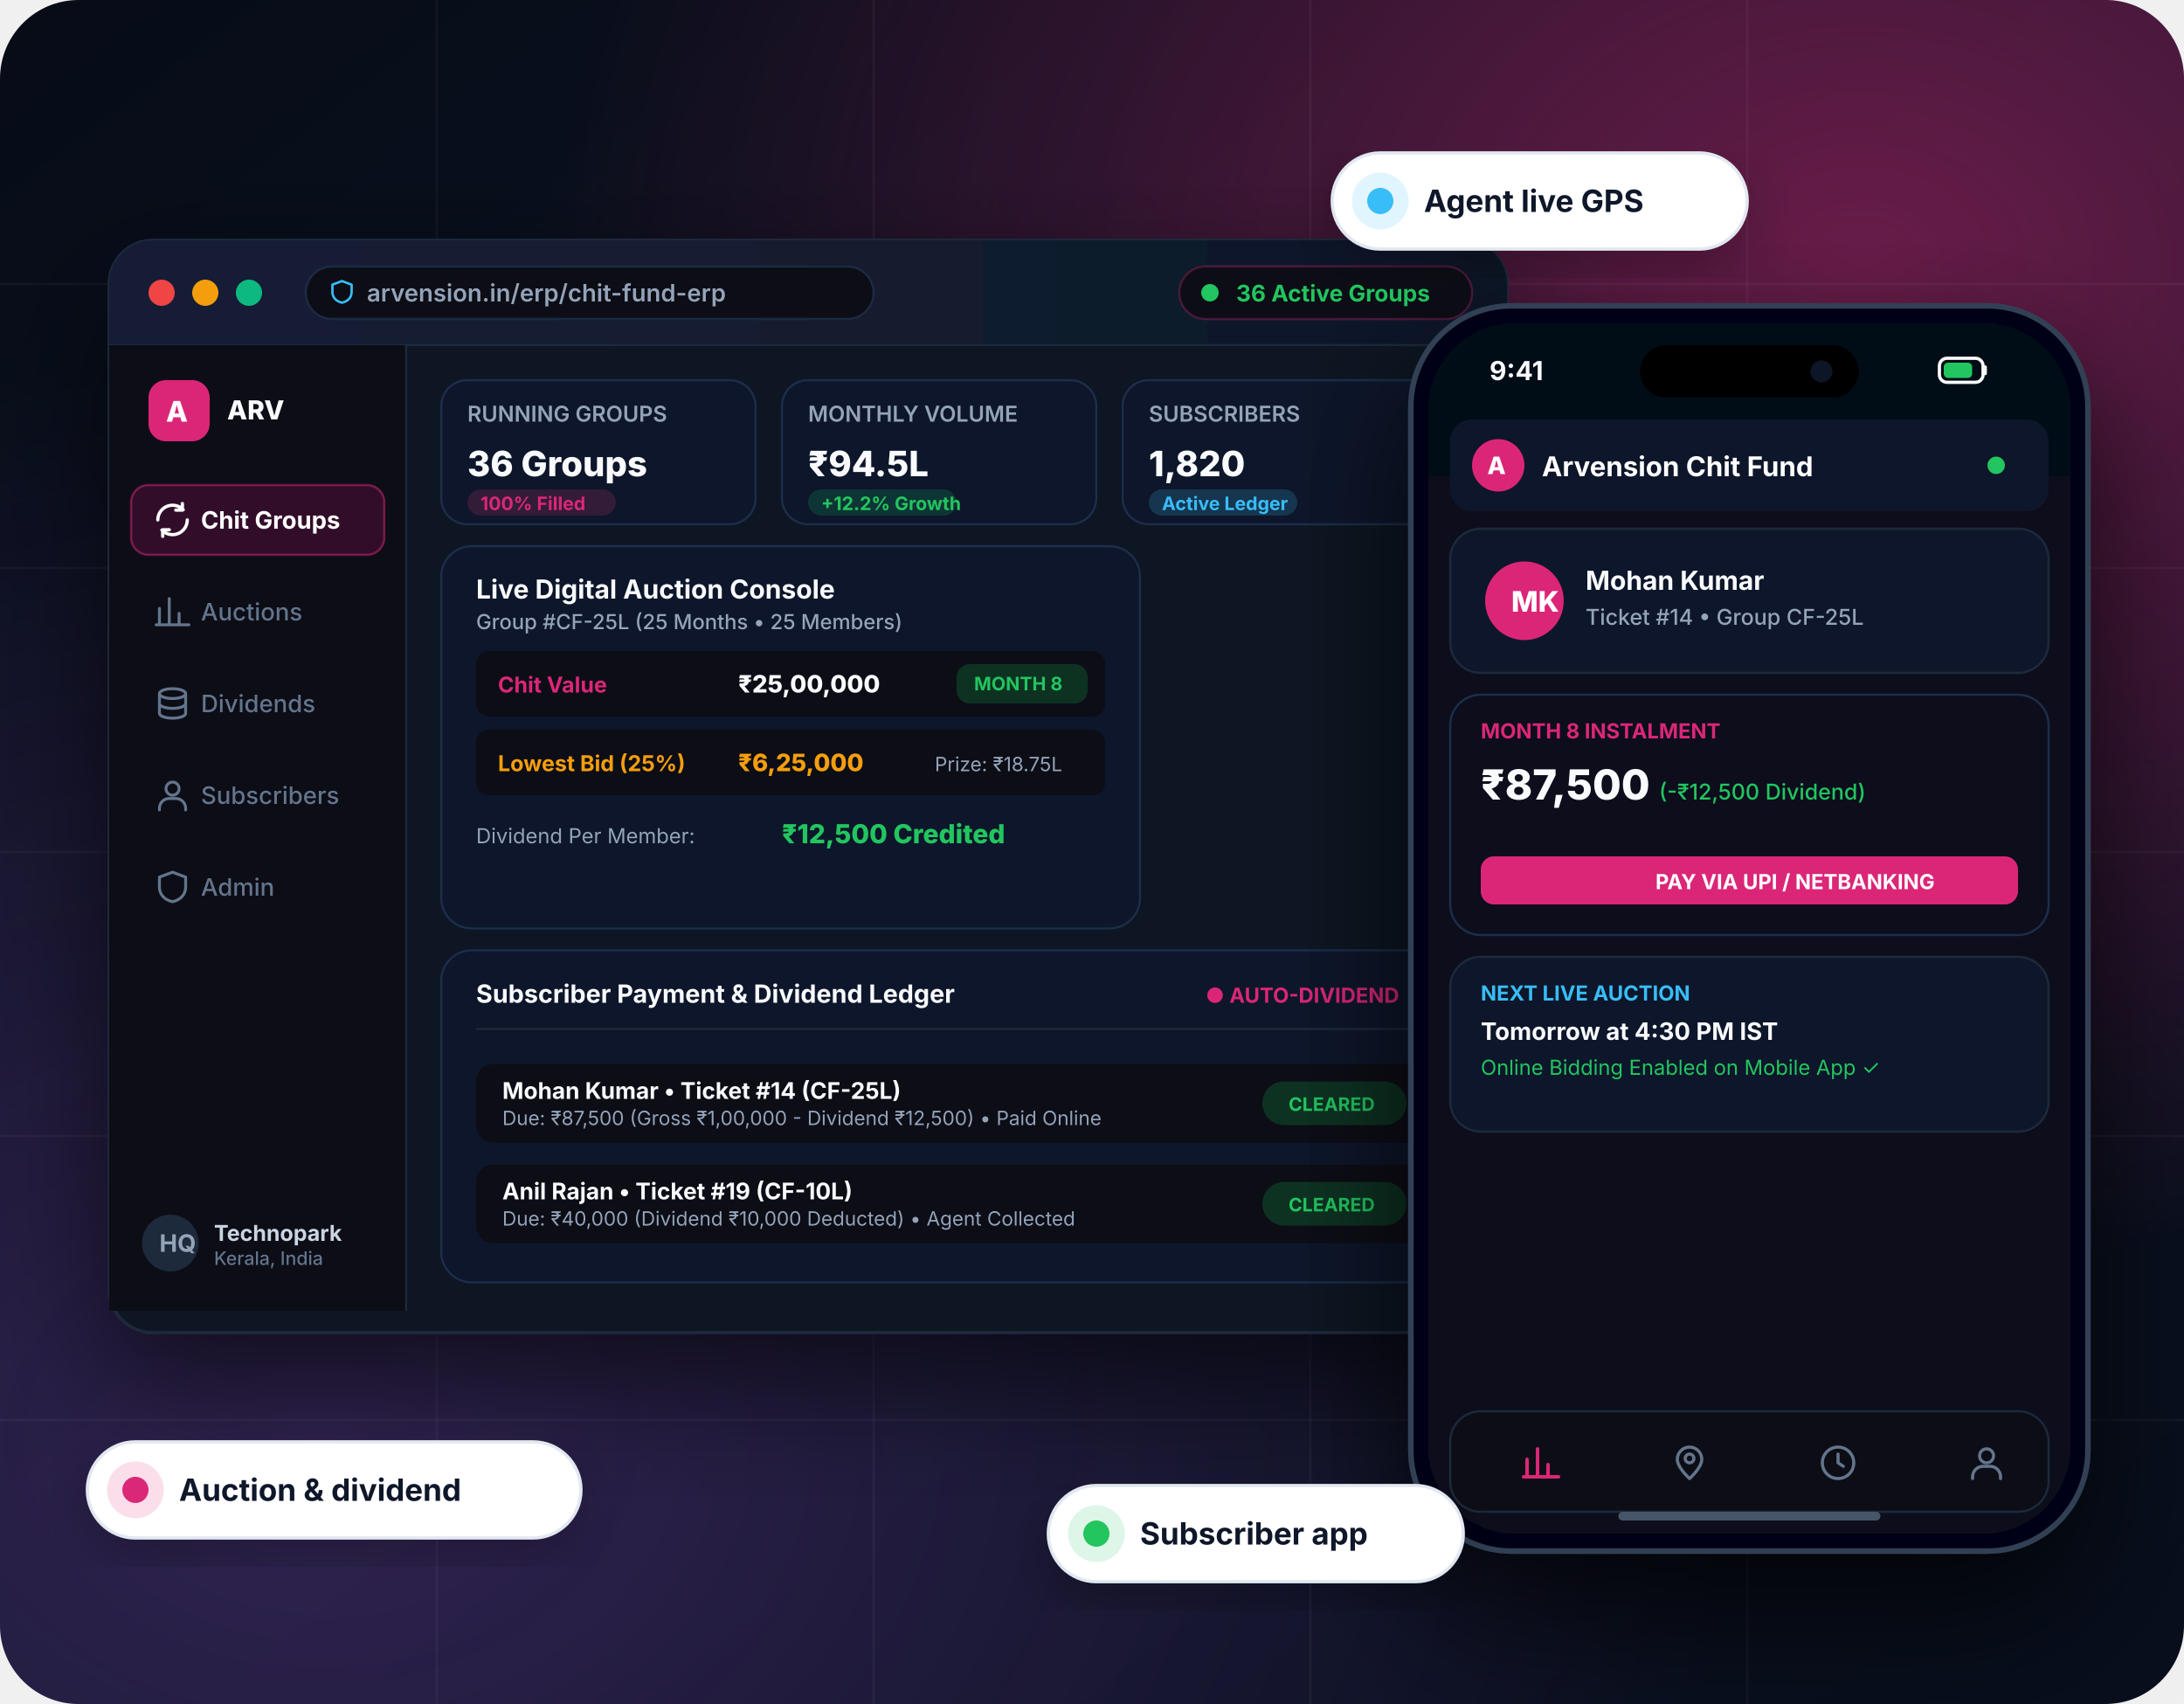
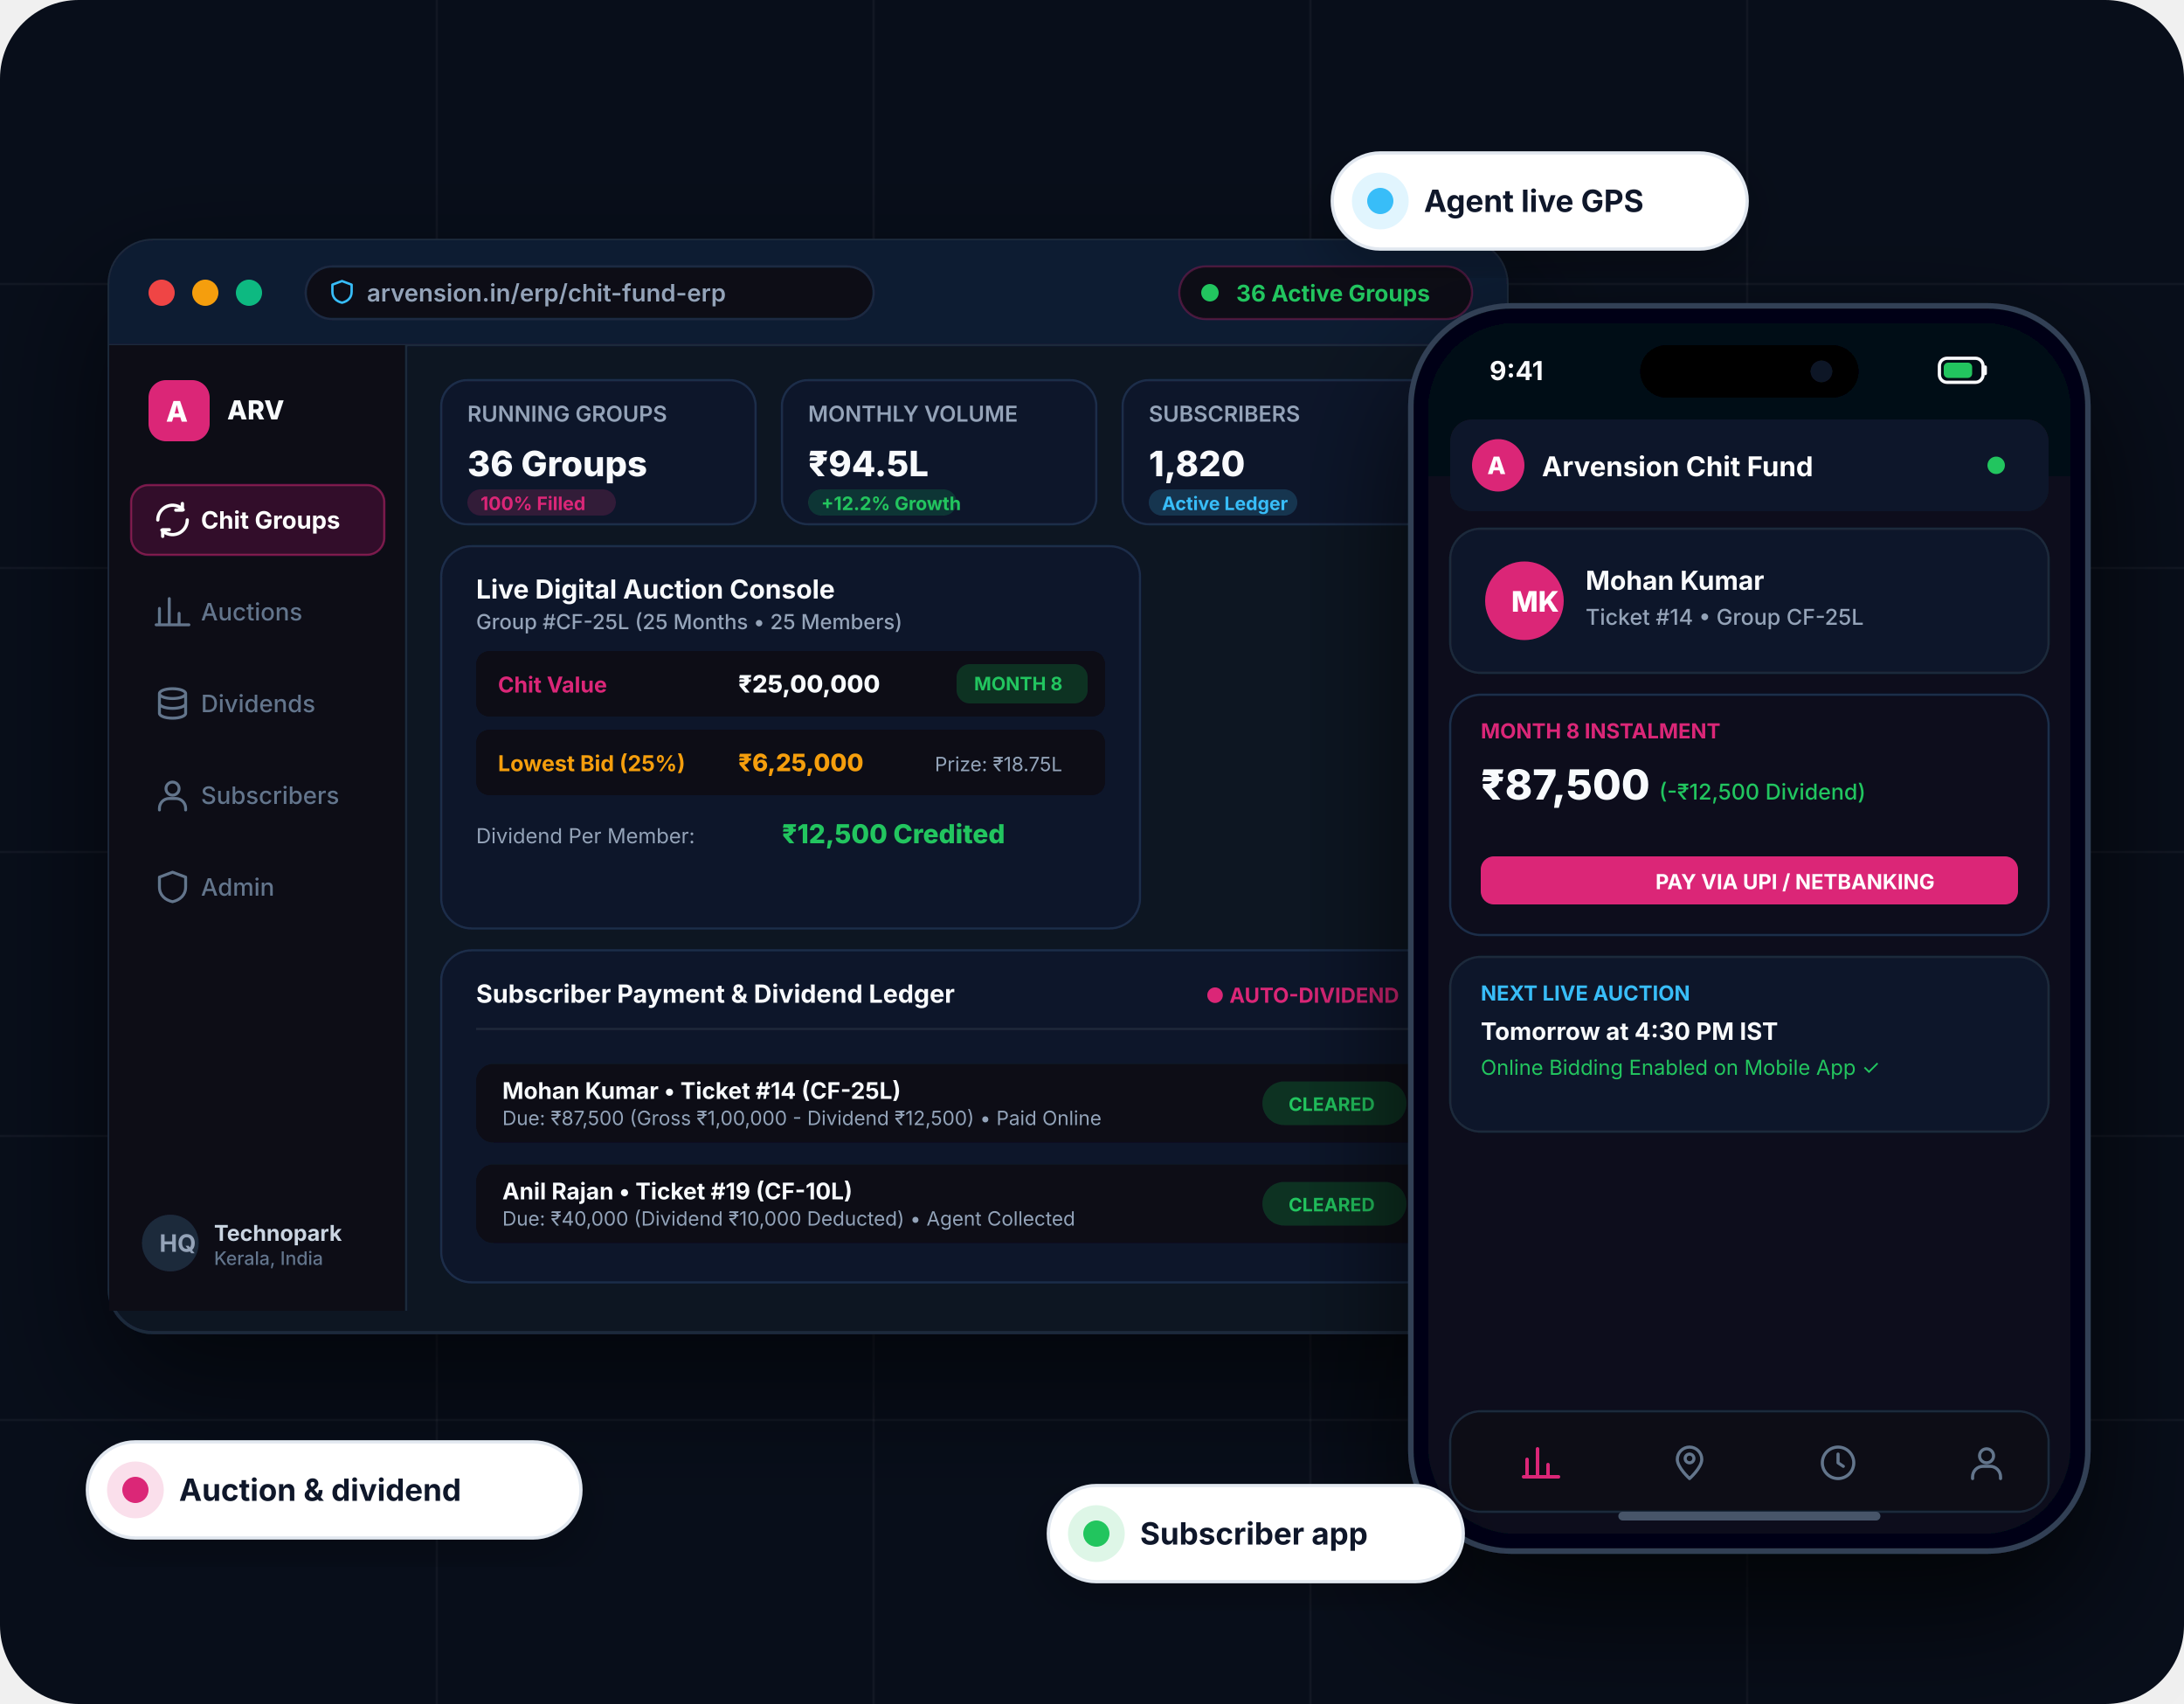
<svg xmlns="http://www.w3.org/2000/svg" viewBox="0 0 1000 780" role="img" aria-label="chit-fund-erp illustration">
  <defs>
-     <linearGradient id="bg" x1="0%" y1="0%" x2="100%" y2="100%">
-       <stop offset="0%" stop-color="#070c17" />
-       <stop offset="50%" stop-color="#0b1324" />
-       <stop offset="100%" stop-color="#080e1c" />
-     </linearGradient>
-     <radialGradient id="glow-l" cx="15%" cy="85%" r="65%">
-       <stop offset="0%" stop-color="#8045b1" stop-opacity="0.32" />
-       <stop offset="100%" stop-color="#8045b1" stop-opacity="0" />
-     </radialGradient>
-     <radialGradient id="glow-r" cx="85%" cy="15%" r="60%">
-       <stop offset="0%" stop-color="#db2777" stop-opacity="0.45" />
-       <stop offset="100%" stop-color="#db2777" stop-opacity="0" />
-     </radialGradient>
    <filter id="shadow-win" x="-10%" y="-10%" width="125%" height="125%">
      <feDropShadow dx="0" dy="24" stdDeviation="28" flood-color="#000000" flood-opacity="0.6" />
    </filter>
    <filter id="shadow-phone" x="-15%" y="-10%" width="130%" height="125%">
      <feDropShadow dx="0" dy="28" stdDeviation="30" flood-color="#000000" flood-opacity="0.75" />
    </filter>
    <filter id="shadow-chip" x="-10%" y="-20%" width="120%" height="150%">
      <feDropShadow dx="0" dy="8" stdDeviation="12" flood-color="#000000" flood-opacity="0.25" />
    </filter>
-     <linearGradient id="chrome-bar" x1="0%" y1="0%" x2="100%" y2="0%">
-       <stop offset="0%" stop-color="#141f36" />
-       <stop offset="100%" stop-color="#101828" />
-     </linearGradient>
-     <linearGradient id="accent-grad" x1="0%" y1="0%" x2="100%" y2="100%">
-       <stop offset="0%" stop-color="#db2777" />
-       <stop offset="100%" stop-color="#a41d59" />
-     </linearGradient>
  </defs>
-   <rect width="1000" height="780" rx="36" fill="url(#bg)" />
-   <rect width="1000" height="780" rx="36" fill="url(#glow-l)" />
-   <rect width="1000" height="780" rx="36" fill="url(#glow-r)" />
+   <rect width="1000" height="780" rx="36" fill="#080e1a" />
  <g stroke="#ffffff" stroke-opacity="0.04" stroke-width="1">
    <line x1="0" y1="130" x2="1000" y2="130" />
    <line x1="0" y1="260" x2="1000" y2="260" />
    <line x1="0" y1="390" x2="1000" y2="390" />
    <line x1="0" y1="520" x2="1000" y2="520" />
    <line x1="0" y1="650" x2="1000" y2="650" />
    <line x1="200" y1="0" x2="200" y2="780" />
    <line x1="400" y1="0" x2="400" y2="780" />
    <line x1="600" y1="0" x2="600" y2="780" />
    <line x1="800" y1="0" x2="800" y2="780" />
  </g>
  <g transform="translate(50 110)" filter="url(#shadow-win)">
    <rect width="640" height="500" rx="20" fill="#0b1324" stroke="#1e293b" stroke-width="1.5" />
-     <path d="M0 20C0 8.95 8.95 0 20 0h600c11.05 0 20 8.95 20 20v28H0V20z" fill="url(#chrome-bar)" />
+     <path d="M0 20C0 8.95 8.95 0 20 0h600c11.05 0 20 8.95 20 20v28H0V20z" fill="#111c33" />
    <line x1="0" y1="48" x2="640" y2="48" stroke="#1e293b" stroke-width="1" />
    <circle cx="24" cy="24" r="6" fill="#ef4444" />
    <circle cx="44" cy="24" r="6" fill="#f59e0b" />
    <circle cx="64" cy="24" r="6" fill="#10b981" />
    <g transform="translate(90 12)">
      <rect width="260" height="24" rx="12" fill="#070c17" stroke="#1e2a42" stroke-width="1" />
      <text x="28" y="16" font-family="system-ui,-apple-system,sans-serif" font-size="11" font-weight="600" fill="#94a3b8">arvension.in/erp/chit-fund-erp</text>
      <g transform="translate(10 5) scale(0.55)" fill="none" stroke="#38bdf8" stroke-width="2.0" stroke-linecap="round" stroke-linejoin="round">
        <path d="M12 3l8 3v6c0 5-3.5 8-8 9-4.5-1-8-4-8-9V6l8-3z" />
      </g>
    </g>
    <g transform="translate(490 12)">
      <rect width="134" height="24" rx="12" fill="#070c17" stroke="#db2777" stroke-opacity="0.3" stroke-width="1" />
      <circle cx="14" cy="12" r="4" fill="#22c55e" />
      <text x="26" y="16" font-family="system-ui,-apple-system,sans-serif" font-size="10.5" font-weight="700" fill="#22c55e">36 Active Groups</text>
    </g>
    <rect x="0" y="48" width="136" height="442" fill="#070c17" stroke-right="#1e293b" opacity="0.95" />
    <line x1="136" y1="48" x2="136" y2="490" stroke="#1e293b" stroke-width="1" />
    <g transform="translate(18 64)">
      <rect width="28" height="28" rx="8" fill="#db2777" />
      <text x="8" y="19" font-family="system-ui,-apple-system,sans-serif" font-size="13" font-weight="800" fill="#fff">A</text>
      <text x="36" y="18" font-family="system-ui,-apple-system,sans-serif" font-size="12" font-weight="800" fill="#f8fafc">ARV</text>
    </g>
    <g transform="translate(10 112)">
      <rect width="116" height="32" rx="8" fill="#db2777" fill-opacity="0.2" stroke="#db2777" stroke-opacity="0.5" stroke-width="1" />
      <g transform="translate(10 7) scale(0.75)" fill="none" stroke="#ffffff" stroke-width="2.0" stroke-linecap="round" stroke-linejoin="round">
        <path d="M21 12a9 9 0 0 1-15.5 6.2M3 12A9 9 0 0 1 18.5 5.8M18 2v4h-4M6 22v-4h4" />
      </g>
      <text x="32" y="20" font-family="system-ui,-apple-system,sans-serif" font-size="11" font-weight="700" fill="#ffffff">Chit Groups</text>
    </g>
    <g transform="translate(10 154)">
      <g transform="translate(10 7) scale(0.75)" fill="none" stroke="#64748b" stroke-width="1.8" stroke-linecap="round" stroke-linejoin="round">
        <path d="M4 20V10M10 20V4M16 20v-7M22 20H2" />
      </g>
      <text x="32" y="20" font-family="system-ui,-apple-system,sans-serif" font-size="11" font-weight="500" fill="#64748b">Auctions</text>
    </g>
    <g transform="translate(10 196)">
      <g transform="translate(10 7) scale(0.75)" fill="none" stroke="#64748b" stroke-width="1.8" stroke-linecap="round" stroke-linejoin="round">
        <path d="M12 3C7.6 3 4 4.3 4 6s3.6 3 8 3 8-1.3 8-3-3.6-3-8-3zM4 6v12c0 1.7 3.6 3 8 3s8-1.3 8-3V6M4 12c0 1.7 3.6 3 8 3s8-1.3 8-3" />
      </g>
      <text x="32" y="20" font-family="system-ui,-apple-system,sans-serif" font-size="11" font-weight="500" fill="#64748b">Dividends</text>
    </g>
    <g transform="translate(10 238)">
      <g transform="translate(10 7) scale(0.75)" fill="none" stroke="#64748b" stroke-width="1.8" stroke-linecap="round" stroke-linejoin="round">
        <path d="M12 12a4 4 0 1 0 0-8 4 4 0 0 0 0 8zM4 21v-1a6 6 0 0 1 6-6h4a6 6 0 0 1 6 6v1" />
      </g>
      <text x="32" y="20" font-family="system-ui,-apple-system,sans-serif" font-size="11" font-weight="500" fill="#64748b">Subscribers</text>
    </g>
    <g transform="translate(10 280)">
      <g transform="translate(10 7) scale(0.75)" fill="none" stroke="#64748b" stroke-width="1.8" stroke-linecap="round" stroke-linejoin="round">
        <path d="M12 3l8 3v6c0 5-3.5 8-8 9-4.5-1-8-4-8-9V6l8-3z" />
      </g>
      <text x="32" y="20" font-family="system-ui,-apple-system,sans-serif" font-size="11" font-weight="500" fill="#64748b">Admin</text>
    </g>
    <g transform="translate(14 445)">
      <circle cx="14" cy="14" r="13" fill="#1e293b" />
      <text x="9" y="18" font-family="system-ui,-apple-system,sans-serif" font-size="11" font-weight="700" fill="#94a3b8">HQ</text>
      <text x="34" y="13" font-family="system-ui,-apple-system,sans-serif" font-size="10" font-weight="700" fill="#cbd5e1">Technopark</text>
      <text x="34" y="24" font-family="system-ui,-apple-system,sans-serif" font-size="8.5" font-weight="500" fill="#64748b">Kerala, India</text>
    </g>
    <g transform="translate(152 64)">
      <rect width="144" height="66" rx="12" fill="#0e172c" stroke="#1e2d4a" stroke-width="1" />
      <text x="12" y="19" font-family="system-ui,-apple-system,sans-serif" font-size="10" font-weight="600" fill="#94a3b8">RUNNING GROUPS</text>
      <text x="12" y="44" font-family="system-ui,-apple-system,sans-serif" font-size="16" font-weight="800" fill="#f8fafc">36 Groups</text>
      <g transform="translate(12 50)">
        <rect width="68" height="12" rx="6" fill="#db2777" fill-opacity="0.18" />
        <text x="6" y="9.5" font-family="system-ui,-apple-system,sans-serif" font-size="8.5" font-weight="700" fill="#db2777">100% Filled</text>
      </g>
    </g>
    <g transform="translate(308 64)">
      <rect width="144" height="66" rx="12" fill="#0e172c" stroke="#1e2d4a" stroke-width="1" />
      <text x="12" y="19" font-family="system-ui,-apple-system,sans-serif" font-size="10" font-weight="600" fill="#94a3b8">MONTHLY VOLUME</text>
      <text x="12" y="44" font-family="system-ui,-apple-system,sans-serif" font-size="16" font-weight="800" fill="#f8fafc">₹94.5L</text>
      <g transform="translate(12 50)">
        <rect width="68" height="12" rx="6" fill="#22c55e" fill-opacity="0.18" />
        <text x="6" y="9.5" font-family="system-ui,-apple-system,sans-serif" font-size="8.5" font-weight="700" fill="#22c55e">+12.2% Growth</text>
      </g>
    </g>
    <g transform="translate(464 64)">
      <rect width="144" height="66" rx="12" fill="#0e172c" stroke="#1e2d4a" stroke-width="1" />
      <text x="12" y="19" font-family="system-ui,-apple-system,sans-serif" font-size="10" font-weight="600" fill="#94a3b8">SUBSCRIBERS</text>
      <text x="12" y="44" font-family="system-ui,-apple-system,sans-serif" font-size="16" font-weight="800" fill="#f8fafc">1,820</text>
      <g transform="translate(12 50)">
        <rect width="68" height="12" rx="6" fill="#38bdf8" fill-opacity="0.18" />
        <text x="6" y="9.5" font-family="system-ui,-apple-system,sans-serif" font-size="8.5" font-weight="700" fill="#38bdf8">Active Ledger</text>
      </g>
    </g>
    <g transform="translate(152 140)">
      <rect width="320" height="175" rx="14" fill="#0d162a" stroke="#1e2d4a" stroke-width="1" />
      <text x="16" y="24" font-family="system-ui,-apple-system,sans-serif" font-size="12" font-weight="700" fill="#f8fafc">Live Digital Auction Console</text>
      <text x="16" y="38" font-family="system-ui,-apple-system,sans-serif" font-size="9.5" font-weight="500" fill="#94a3b8">Group #CF-25L (25 Months • 25 Members)</text>
      <g transform="translate(16 48)">
        <rect width="288" height="30" rx="6" fill="#070c17" />
        <text x="10" y="19" font-family="system-ui,-apple-system,sans-serif" font-size="10" font-weight="700" fill="#db2777">Chit Value</text>
        <text x="120" y="19" font-family="system-ui,-apple-system,sans-serif" font-size="11" font-weight="800" fill="#f8fafc">₹25,00,000</text>
        <rect x="220" y="6" width="60" height="18" rx="6" fill="#22c55e" fill-opacity="0.2" />
        <text x="228" y="18" font-family="system-ui,-apple-system,sans-serif" font-size="8.5" font-weight="700" fill="#22c55e">MONTH 8</text>
      </g>
      <g transform="translate(16 84)">
        <rect width="288" height="30" rx="6" fill="#070c17" />
        <text x="10" y="19" font-family="system-ui,-apple-system,sans-serif" font-size="10" font-weight="700" fill="#f59e0b">Lowest Bid (25%)</text>
        <text x="120" y="19" font-family="system-ui,-apple-system,sans-serif" font-size="11" font-weight="800" fill="#f59e0b">₹6,25,000</text>
        <text x="210" y="19" font-family="system-ui,-apple-system,sans-serif" font-size="9" fill="#94a3b8">Prize: ₹18.75L</text>
      </g>
      <g transform="translate(16 122)">
        <text x="0" y="14" font-family="system-ui,-apple-system,sans-serif" font-size="9.5" fill="#94a3b8">Dividend Per Member:</text>
        <text x="140" y="14" font-family="system-ui,-apple-system,sans-serif" font-size="12" font-weight="800" fill="#22c55e">₹12,500 Credited</text>
      </g>
    </g>
    <g transform="translate(152 325)">
      <rect width="470" height="152" rx="14" fill="#0d162a" stroke="#1e2d4a" stroke-width="1" />
      <text x="16" y="24" font-family="system-ui,-apple-system,sans-serif" font-size="11.5" font-weight="700" fill="#f8fafc">Subscriber Payment &amp; Dividend Ledger</text>
      <text x="350" y="24" font-family="system-ui,-apple-system,sans-serif" font-size="9.5" font-weight="700" fill="#db2777">● AUTO-DIVIDEND</text>
      <line x1="16" y1="36" x2="454" y2="36" stroke="#1e293b" stroke-width="1" />
      <g transform="translate(16 52)">
        <rect width="438" height="36" rx="8" fill="#070c17" />
        <text x="12" y="16" font-family="system-ui,-apple-system,sans-serif" font-size="10.5" font-weight="700" fill="#f8fafc">Mohan Kumar • Ticket #14 (CF-25L)</text>
        <text x="12" y="28" font-family="system-ui,-apple-system,sans-serif" font-size="9" fill="#94a3b8">Due: ₹87,500 (Gross ₹1,00,000 - Dividend ₹12,500) • Paid Online</text>
        <rect x="360" y="8" width="66" height="20" rx="10" fill="#22c55e" fill-opacity="0.2" />
        <text x="372" y="21.5" font-family="system-ui,-apple-system,sans-serif" font-size="8.5" font-weight="700" fill="#22c55e">CLEARED</text>
      </g>
      <g transform="translate(16 98)">
        <rect width="438" height="36" rx="8" fill="#070c17" />
        <text x="12" y="16" font-family="system-ui,-apple-system,sans-serif" font-size="10.5" font-weight="700" fill="#f8fafc">Anil Rajan • Ticket #19 (CF-10L)</text>
        <text x="12" y="28" font-family="system-ui,-apple-system,sans-serif" font-size="9" fill="#94a3b8">Due: ₹40,000 (Dividend ₹10,000 Deducted) • Agent Collected</text>
        <rect x="360" y="8" width="66" height="20" rx="10" fill="#22c55e" fill-opacity="0.2" />
        <text x="372" y="21.5" font-family="system-ui,-apple-system,sans-serif" font-size="8.5" font-weight="700" fill="#22c55e">CLEARED</text>
      </g>
    </g>
  </g>
  <g transform="translate(646 140)" filter="url(#shadow-phone)">
    <rect width="310" height="570" rx="46" fill="#020617" stroke="#334155" stroke-width="2.5" />
    <rect x="8" y="8" width="294" height="554" rx="40" fill="#090f1d" />
    <path d="M8 48C8 25.9 25.9 8 48 8h214c22.1 0 40 17.9 40 40v30H8V48z" fill="#050a14" />
    <rect x="105" y="18" width="100" height="24" rx="12" fill="#000000" />
    <circle cx="188" cy="30" r="5" fill="#111827" />
    <text x="36" y="34" font-family="system-ui,-apple-system,sans-serif" font-size="12" font-weight="700" fill="#f8fafc">9:41</text>
    <g transform="translate(242 24)">
      <rect width="20" height="11" rx="3.5" fill="none" stroke="#f8fafc" stroke-width="1.5" />
      <rect x="2" y="2" width="13" height="7" rx="2" fill="#22c55e" />
      <path d="M21 4v3" stroke="#f8fafc" stroke-width="1.5" stroke-linecap="round" />
    </g>
    <g transform="translate(18 52)">
      <rect width="274" height="42" rx="10" fill="#0d1629" />
      <circle cx="22" cy="21" r="12" fill="#db2777" />
      <text x="17" y="25" font-family="system-ui,-apple-system,sans-serif" font-size="11" font-weight="800" fill="#fff">A</text>
      <text x="42" y="26" font-family="system-ui,-apple-system,sans-serif" font-size="12.5" font-weight="700" fill="#ffffff">Arvension Chit Fund</text>
      <circle cx="250" cy="21" r="4" fill="#22c55e" />
    </g>
    <g transform="translate(18 102)">
      <rect width="274" height="66" rx="14" fill="#0e172a" stroke="#1e293b" stroke-width="1" />
      <circle cx="34" cy="33" r="18" fill="#db2777" />
      <text x="28" y="38" font-family="system-ui,-apple-system,sans-serif" font-size="13" font-weight="800" fill="#fff">MK</text>
      <text x="62" y="28" font-family="system-ui,-apple-system,sans-serif" font-size="12" font-weight="700" fill="#f8fafc">Mohan Kumar</text>
      <text x="62" y="44" font-family="system-ui,-apple-system,sans-serif" font-size="10" font-weight="500" fill="#94a3b8">Ticket #14 • Group CF-25L</text>
      <g transform="translate(0 76)">
        <rect width="274" height="110" rx="14" fill="#070f1e" stroke="#1e2d4a" stroke-width="1" />
        <text x="14" y="20" font-family="system-ui,-apple-system,sans-serif" font-size="9.5" font-weight="700" fill="#db2777">MONTH 8 INSTALMENT</text>
        <text x="14" y="48" font-family="system-ui,-apple-system,sans-serif" font-size="19" font-weight="800" fill="#f8fafc">₹87,500 <tspan font-size="10" font-weight="500" fill="#22c55e">(-₹12,500 Dividend)</tspan>
        </text>
        <g transform="translate(14 74)">
          <rect width="246" height="22" rx="6" fill="#db2777" />
          <text x="80" y="15" font-family="system-ui,-apple-system,sans-serif" font-size="9.5" font-weight="700" fill="#fff">PAY VIA UPI / NETBANKING</text>
        </g>
      </g>
      <g transform="translate(0 196)">
        <rect width="274" height="80" rx="14" fill="#0e172a" stroke="#1e293b" stroke-width="1" />
        <text x="14" y="20" font-family="system-ui,-apple-system,sans-serif" font-size="9.5" font-weight="700" fill="#38bdf8">NEXT LIVE AUCTION</text>
        <text x="14" y="38" font-family="system-ui,-apple-system,sans-serif" font-size="11" font-weight="700" fill="#f8fafc">Tomorrow at 4:30 PM IST</text>
        <text x="14" y="54" font-family="system-ui,-apple-system,sans-serif" font-size="9.5" fill="#22c55e">Online Bidding Enabled on Mobile App ✓</text>
      </g>
    </g>
    <g transform="translate(18 506)">
      <rect width="274" height="46" rx="14" fill="#070d18" stroke="#1e293b" stroke-width="1" />
      <g transform="translate(32 14)">
        <g transform="translate(0 0) scale(0.8)" fill="none" stroke="#db2777" stroke-width="2.0" stroke-linecap="round" stroke-linejoin="round">
          <path d="M4 20V10M10 20V4M16 20v-7M22 20H2" />
        </g>
      </g>
      <g transform="translate(100 14)">
        <g transform="translate(0 0) scale(0.8)" fill="none" stroke="#64748b" stroke-width="1.8" stroke-linecap="round" stroke-linejoin="round">
          <path d="M12 21s7-6.2 7-11a7 7 0 1 0-14 0c0 4.8 7 11 7 11zM12 12a2.5 2.5 0 1 0 0-5 2.5 2.5 0 0 0 0 5z" />
        </g>
      </g>
      <g transform="translate(168 14)">
        <g transform="translate(0 0) scale(0.8)" fill="none" stroke="#64748b" stroke-width="1.8" stroke-linecap="round" stroke-linejoin="round">
          <path d="M12 21a9 9 0 1 0 0-18 9 9 0 0 0 0 18zM12 7v5l3 2" />
        </g>
      </g>
      <g transform="translate(236 14)">
        <g transform="translate(0 0) scale(0.8)" fill="none" stroke="#64748b" stroke-width="1.8" stroke-linecap="round" stroke-linejoin="round">
          <path d="M12 12a4 4 0 1 0 0-8 4 4 0 0 0 0 8zM4 21v-1a6 6 0 0 1 6-6h4a6 6 0 0 1 6 6v1" />
        </g>
      </g>
    </g>
    <rect x="95" y="552" width="120" height="4" rx="2" fill="#475569" />
  </g>
  <g transform="translate(40 660)">
    <rect width="226" height="44" rx="22" fill="#ffffff" stroke="#e2e8f0" stroke-width="1.5" filter="url(#shadow-chip)" />
    <circle cx="22" cy="22" r="13" fill="#db2777" opacity="0.15" />
    <circle cx="22" cy="22" r="6" fill="#db2777" />
    <text x="42" y="27" font-family="system-ui,-apple-system,sans-serif" font-size="14" font-weight="700" fill="#0f172a">Auction &amp; dividend</text>
  </g>
  <g transform="translate(610 70)">
    <rect width="190" height="44" rx="22" fill="#ffffff" stroke="#e2e8f0" stroke-width="1.5" filter="url(#shadow-chip)" />
    <circle cx="22" cy="22" r="13" fill="#38bdf8" opacity="0.15" />
    <circle cx="22" cy="22" r="6" fill="#38bdf8" />
    <text x="42" y="27" font-family="system-ui,-apple-system,sans-serif" font-size="14" font-weight="700" fill="#0f172a">Agent live GPS</text>
  </g>
  <g transform="translate(480 680)">
    <rect width="190" height="44" rx="22" fill="#ffffff" stroke="#e2e8f0" stroke-width="1.5" filter="url(#shadow-chip)" />
    <circle cx="22" cy="22" r="13" fill="#22c55e" opacity="0.15" />
    <circle cx="22" cy="22" r="6" fill="#22c55e" />
    <text x="42" y="27" font-family="system-ui,-apple-system,sans-serif" font-size="14" font-weight="700" fill="#0f172a">Subscriber app</text>
  </g>
</svg>
